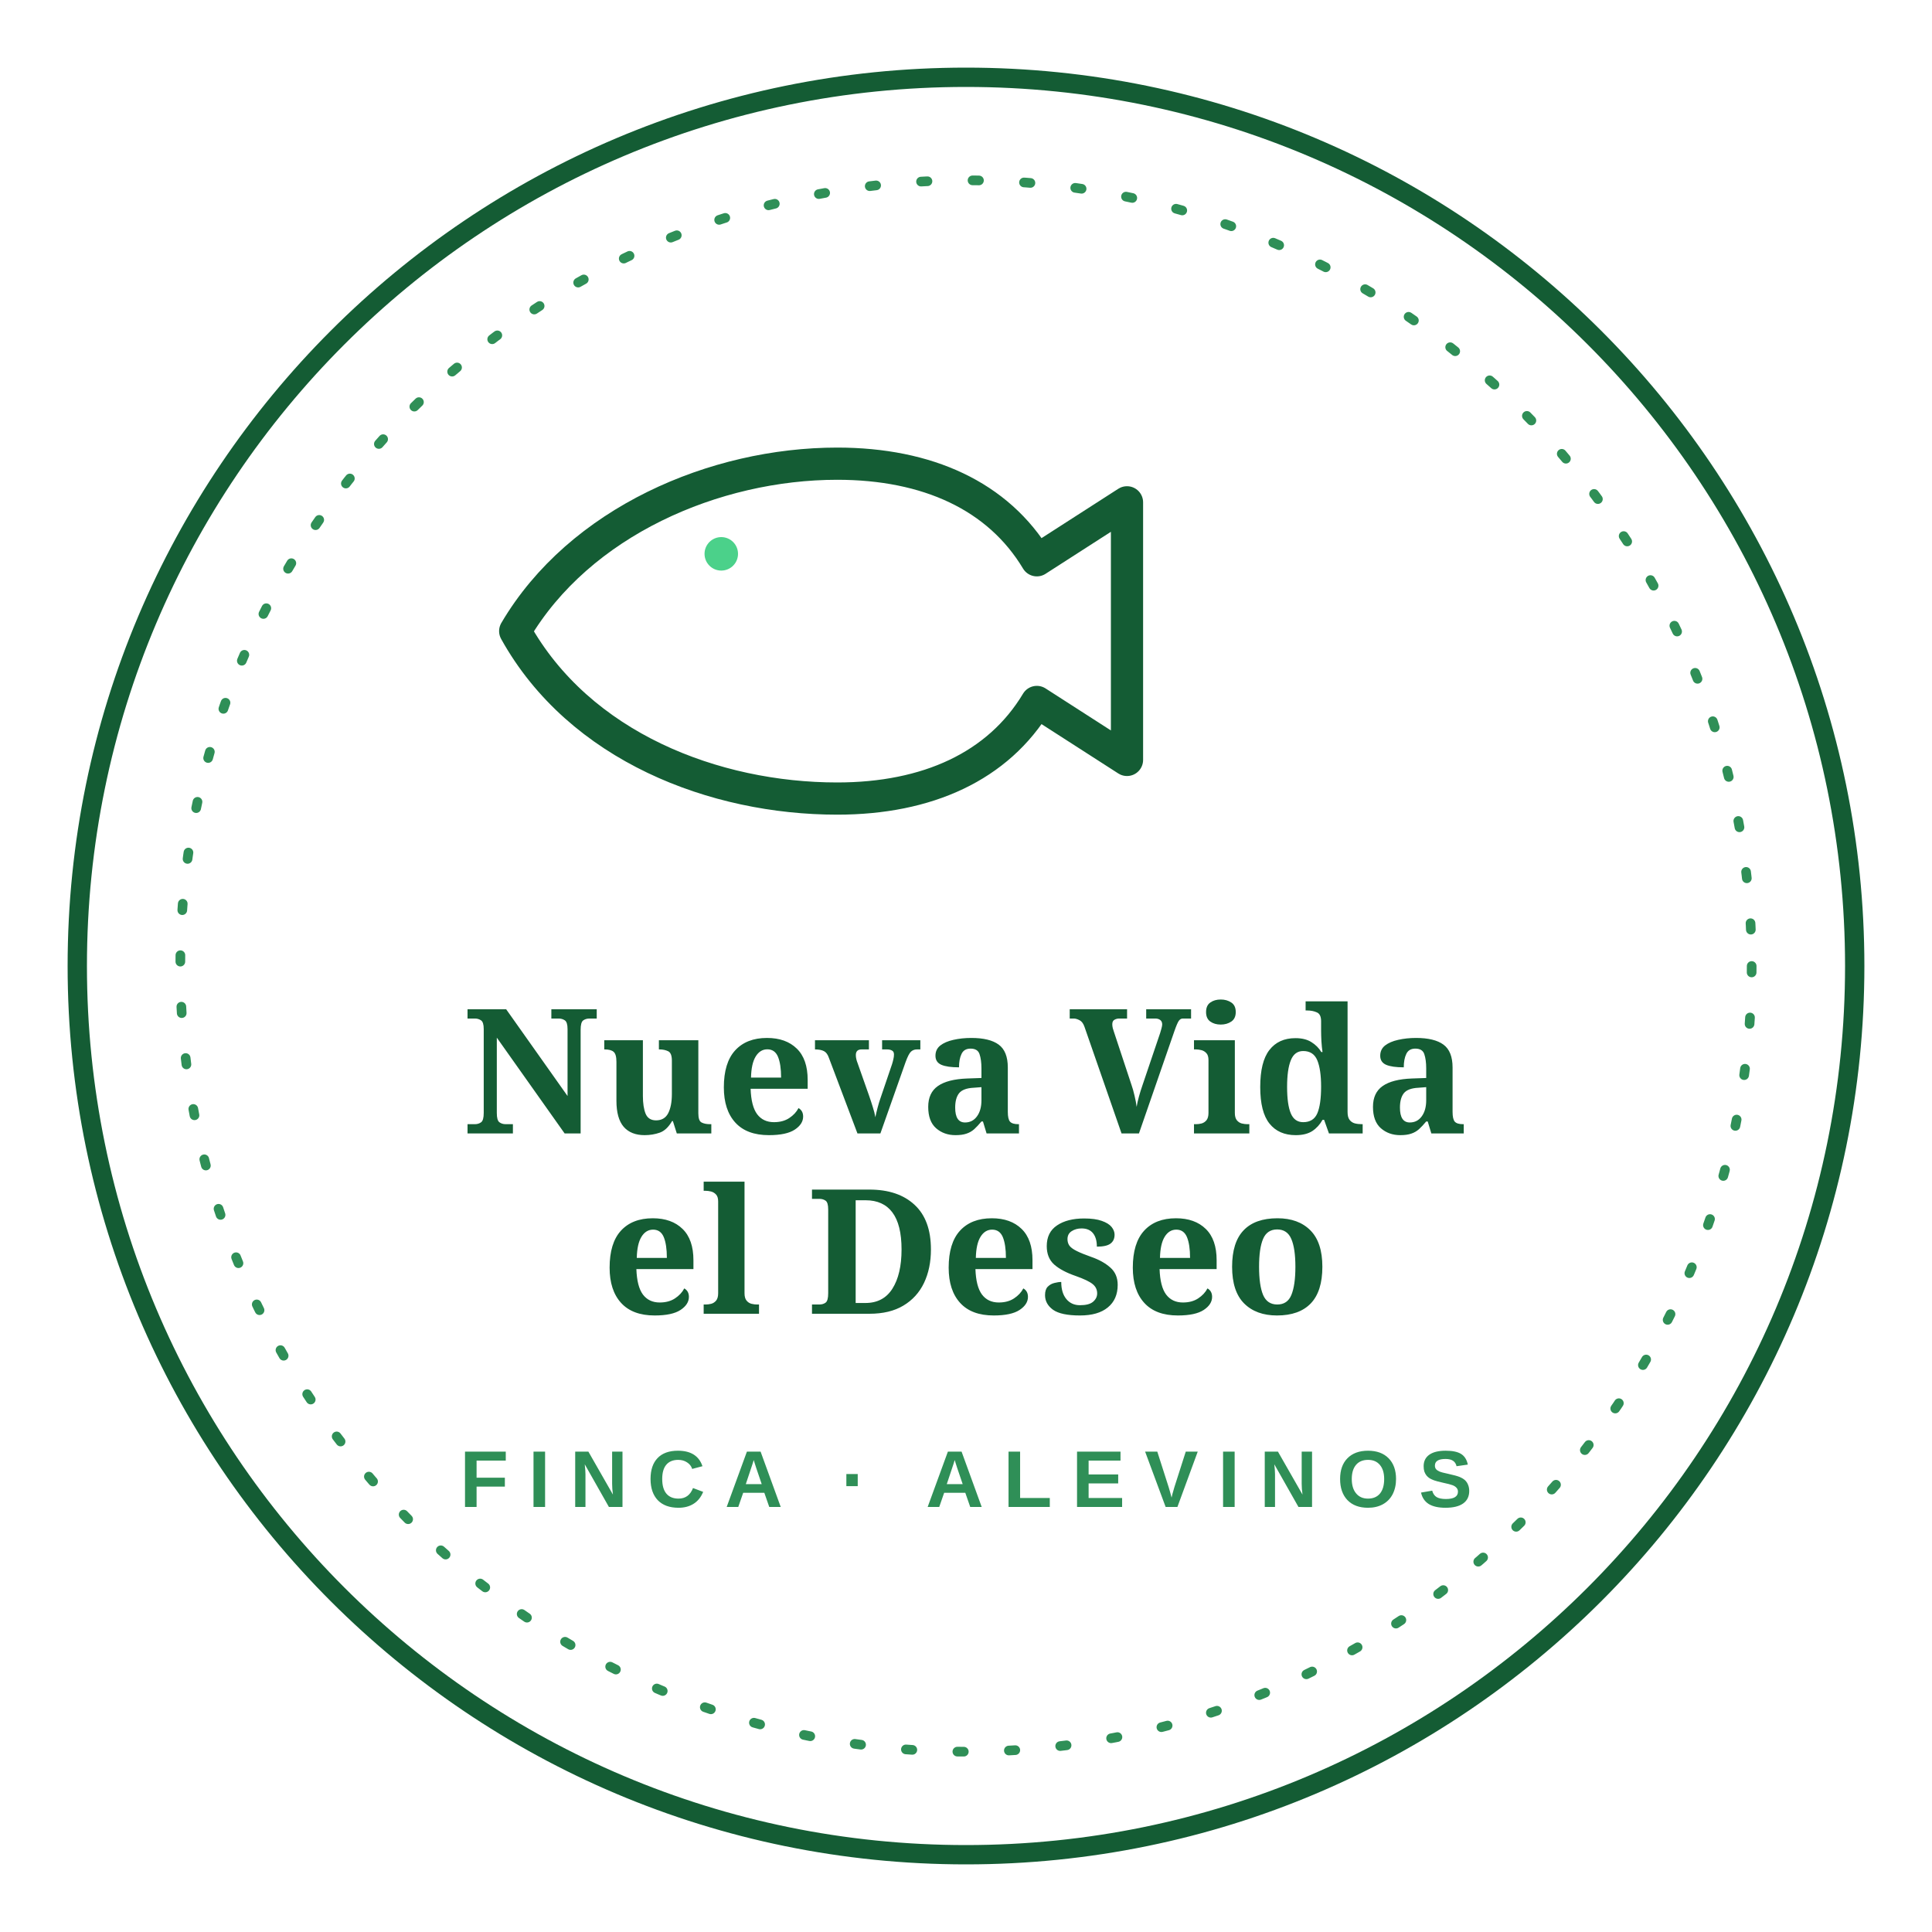
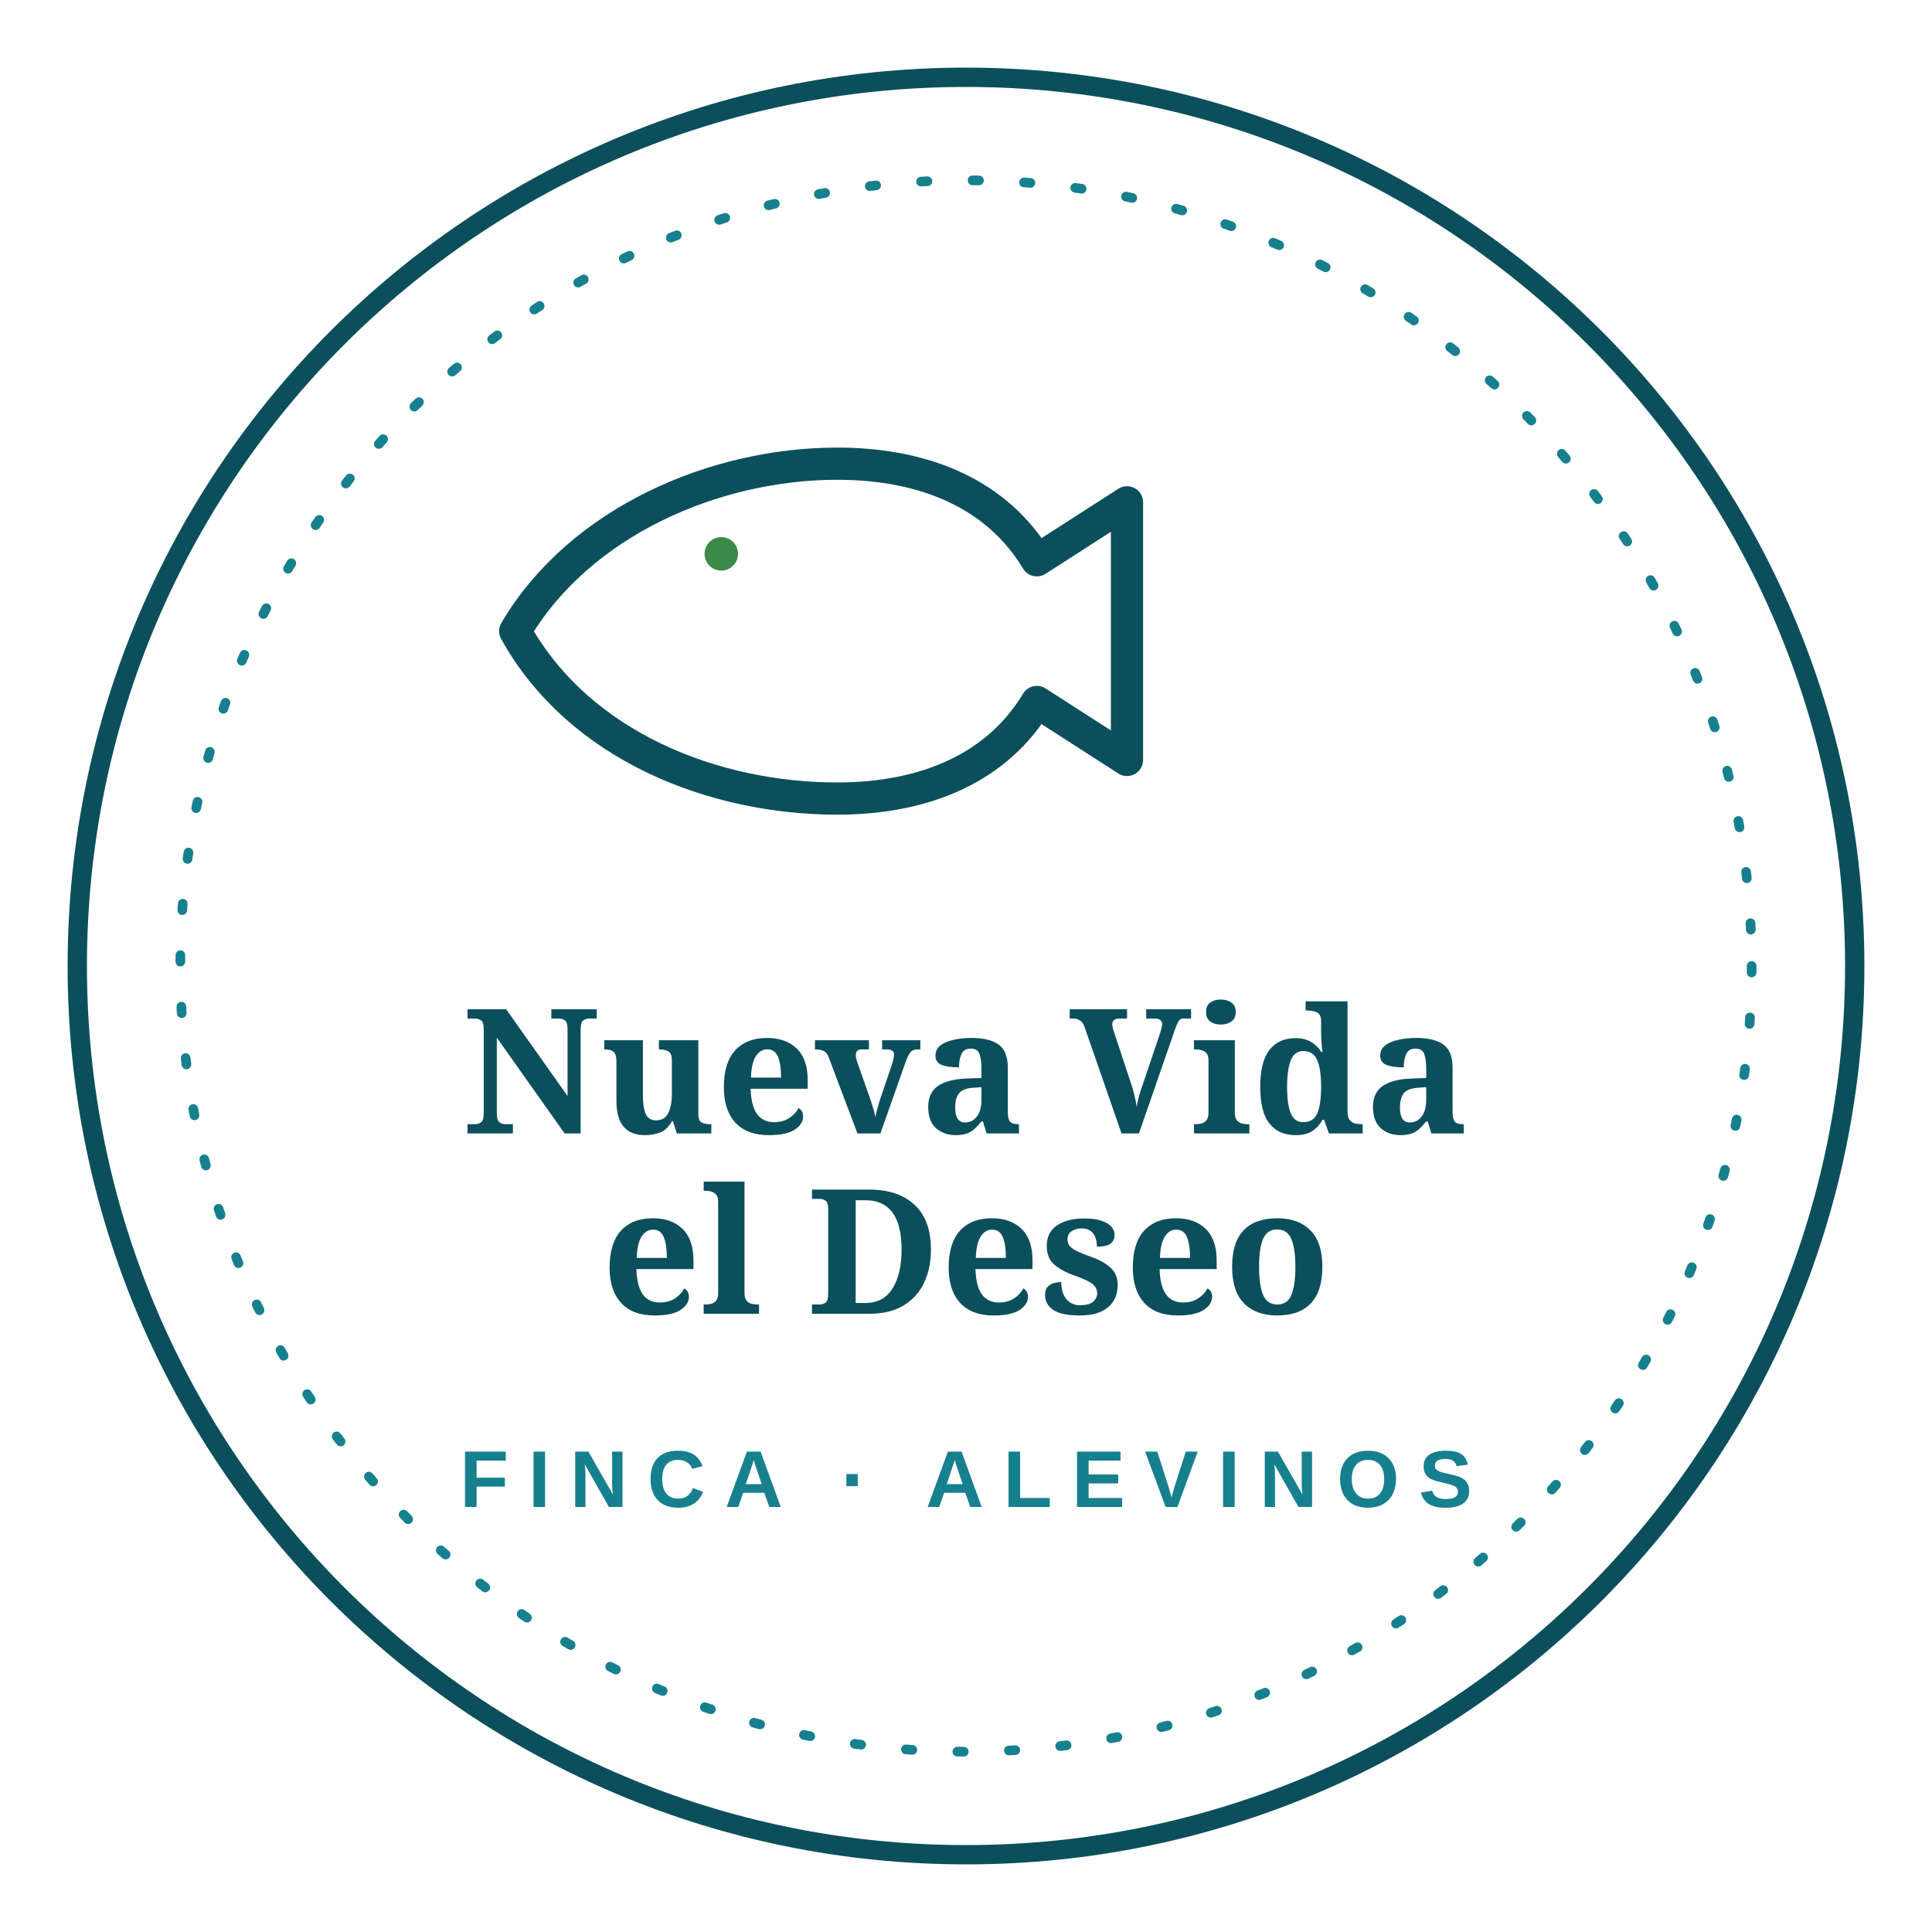
<svg xmlns="http://www.w3.org/2000/svg" viewBox="0 0 300 300">
-   <circle cx="150" cy="150" r="138" fill="none" stroke="#145C34" stroke-width="3" />
-   <circle cx="150" cy="150" r="122" fill="none" stroke="#2F8F57" stroke-width="1.5" stroke-dasharray="1 7" stroke-linecap="round" />
-   <g fill="none" stroke="#145C34" stroke-width="5" stroke-linecap="round" stroke-linejoin="round" transform="translate(76,64)">
+   <circle cx="150" cy="150" r="138" fill="none" stroke="#0B4F5C" stroke-width="3" />
+   <circle cx="150" cy="150" r="122" fill="none" stroke="#17808E" stroke-width="1.5" stroke-dasharray="1 7" stroke-linecap="round" />
+   <g fill="none" stroke="#0B4F5C" stroke-width="5" stroke-linecap="round" stroke-linejoin="round" transform="translate(76,64)">
    <path d="M4 34c10-17 31-26 50-26 14 0 25 5 31 15l14-9v40l-14-9c-6 10-17 15-31 15-19 0-40-8-50-26z" />
-     <circle cx="36" cy="22" r="2.6" fill="#4BD18A" stroke="none" />
+     <circle cx="36" cy="22" r="2.6" fill="#3B8A4A" stroke="none" />
  </g>
-   <text x="150" y="176" text-anchor="middle" font-family="Georgia, 'Iowan Old Style', serif" font-size="27" font-weight="600" fill="#145C34">
+   <text x="150" y="176" text-anchor="middle" font-family="Georgia, 'Iowan Old Style', serif" font-size="27" font-weight="600" fill="#0B4F5C">
    Nueva Vida
  </text>
-   <text x="150" y="204" text-anchor="middle" font-family="Georgia, 'Iowan Old Style', serif" font-size="27" font-weight="600" fill="#145C34">
+   <text x="150" y="204" text-anchor="middle" font-family="Georgia, 'Iowan Old Style', serif" font-size="27" font-weight="600" fill="#0B4F5C">
    el Deseo
  </text>
-   <text x="150" y="234" text-anchor="middle" font-family="Arial, sans-serif" font-size="12.5" font-weight="700" fill="#2F8F57" letter-spacing="3">
+   <text x="150" y="234" text-anchor="middle" font-family="Arial, sans-serif" font-size="12.5" font-weight="700" fill="#17808E" letter-spacing="3">
    FINCA · ALEVINOS
  </text>
</svg>
